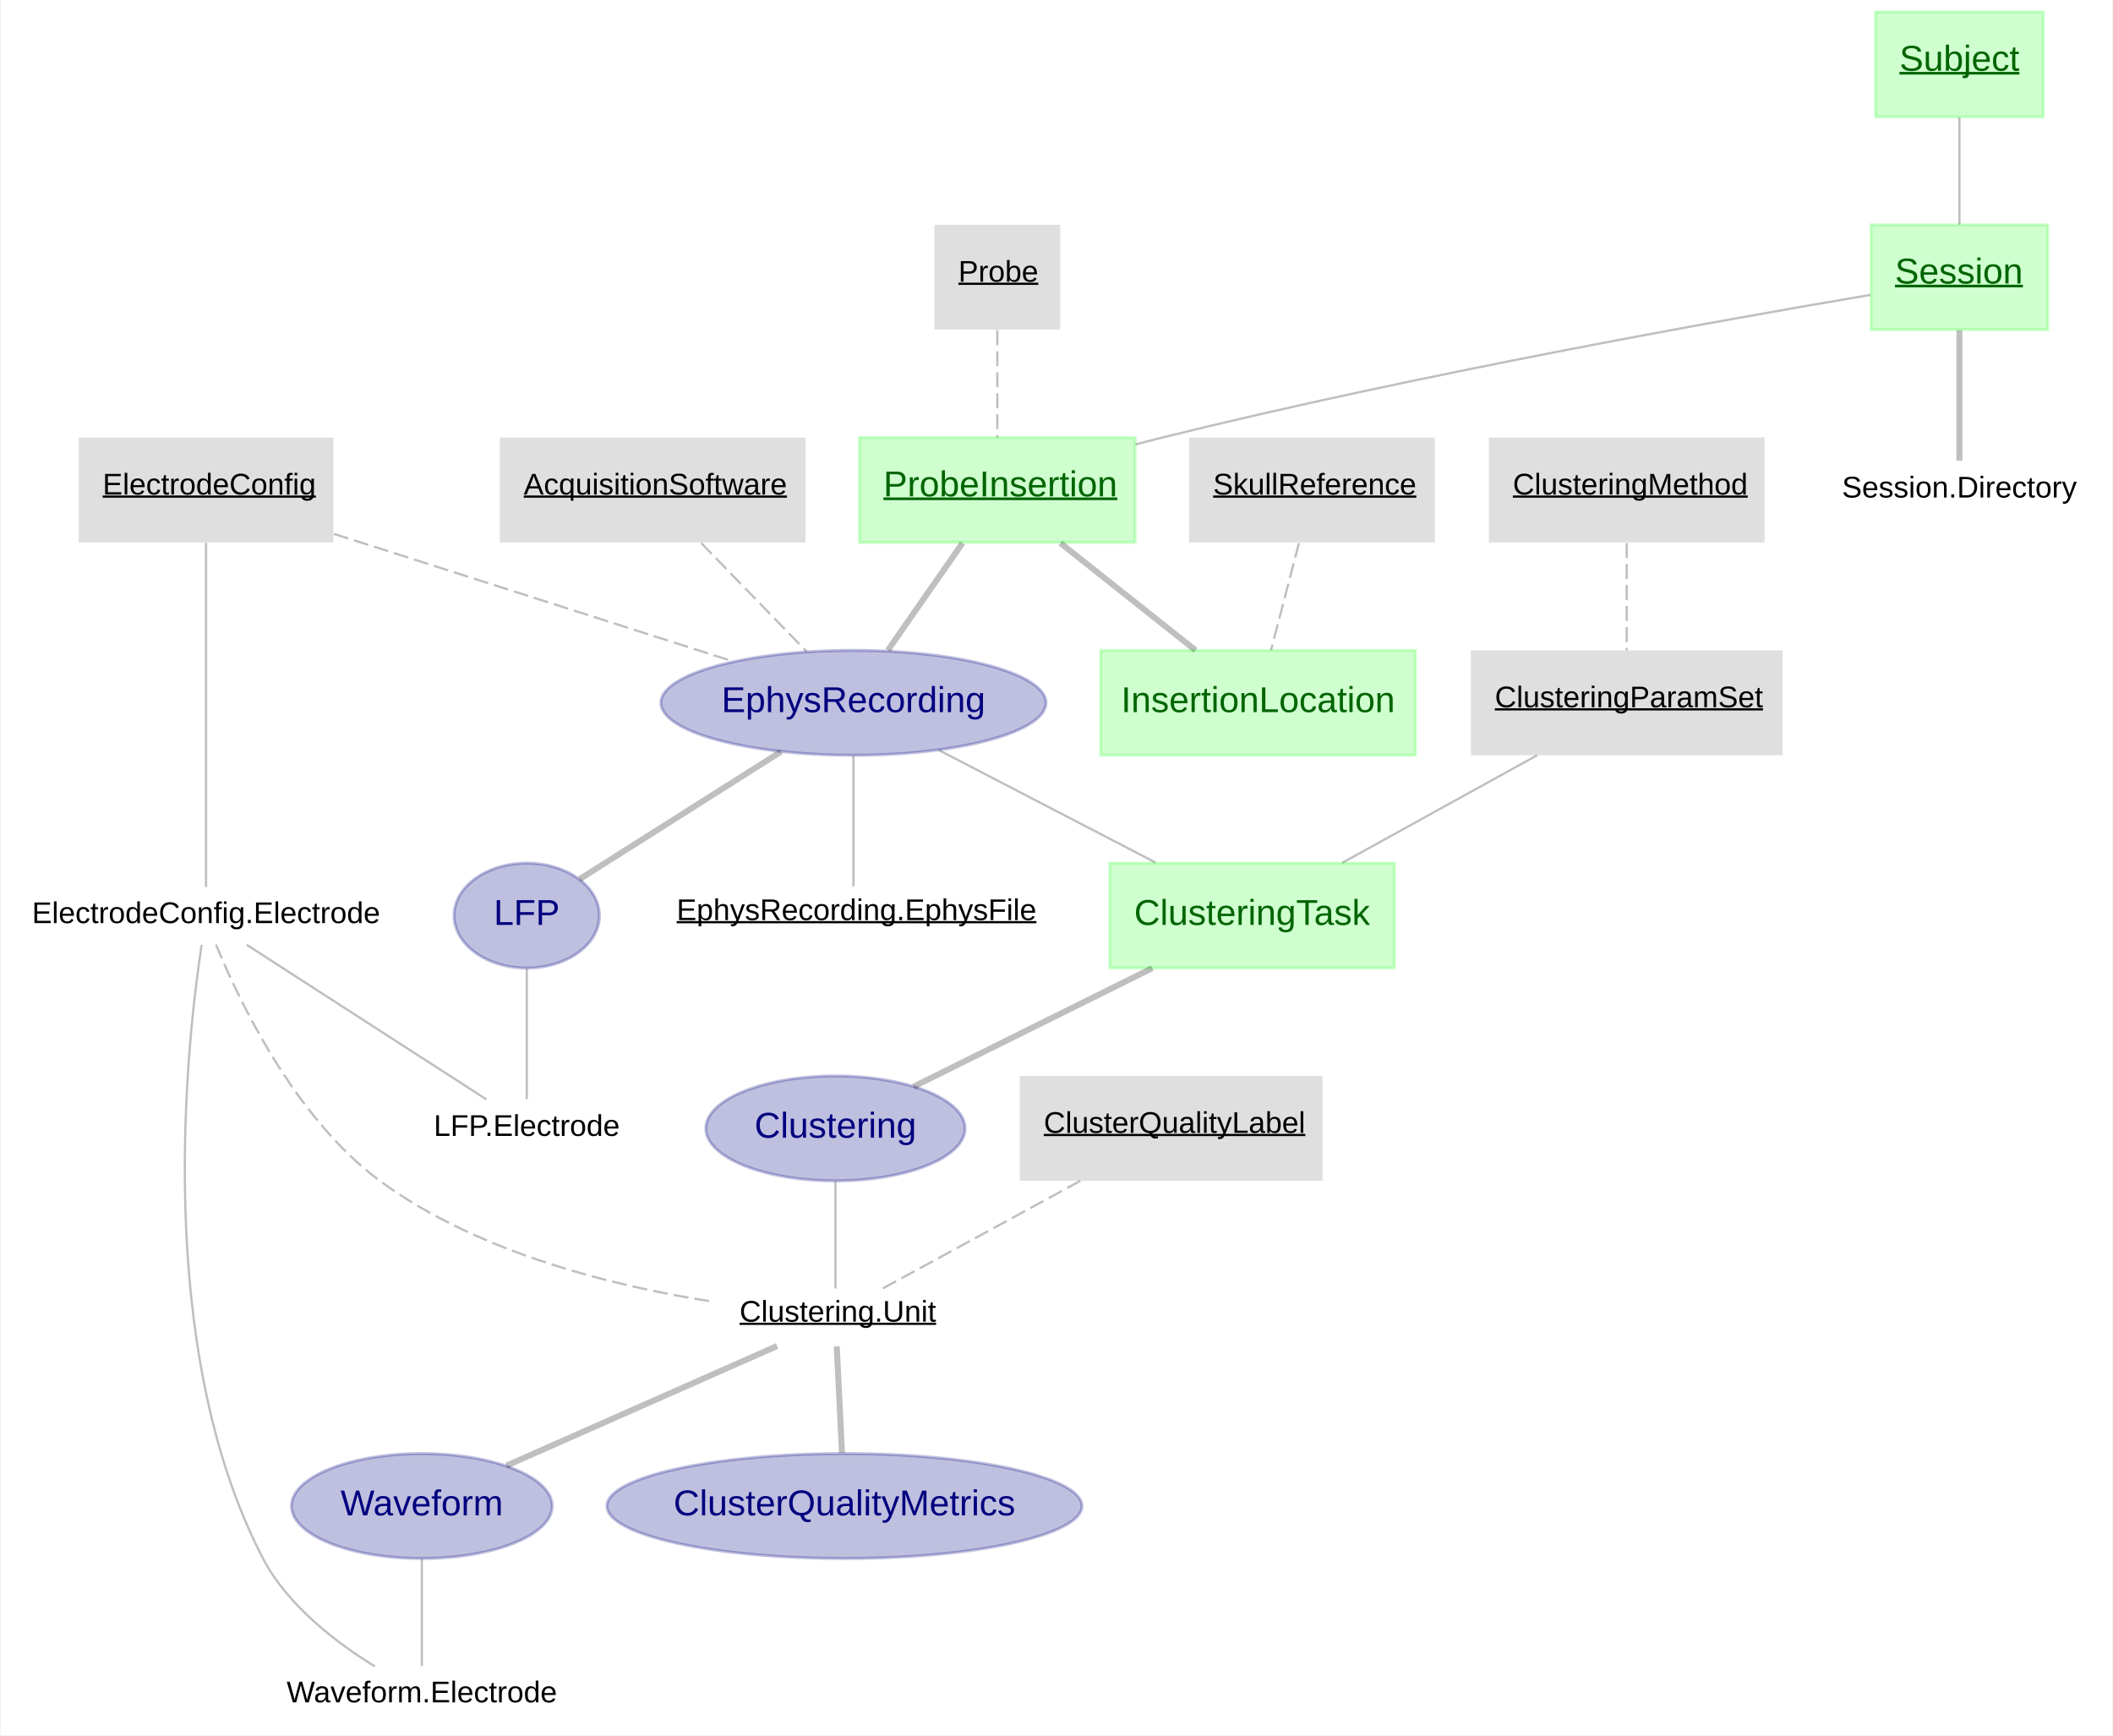
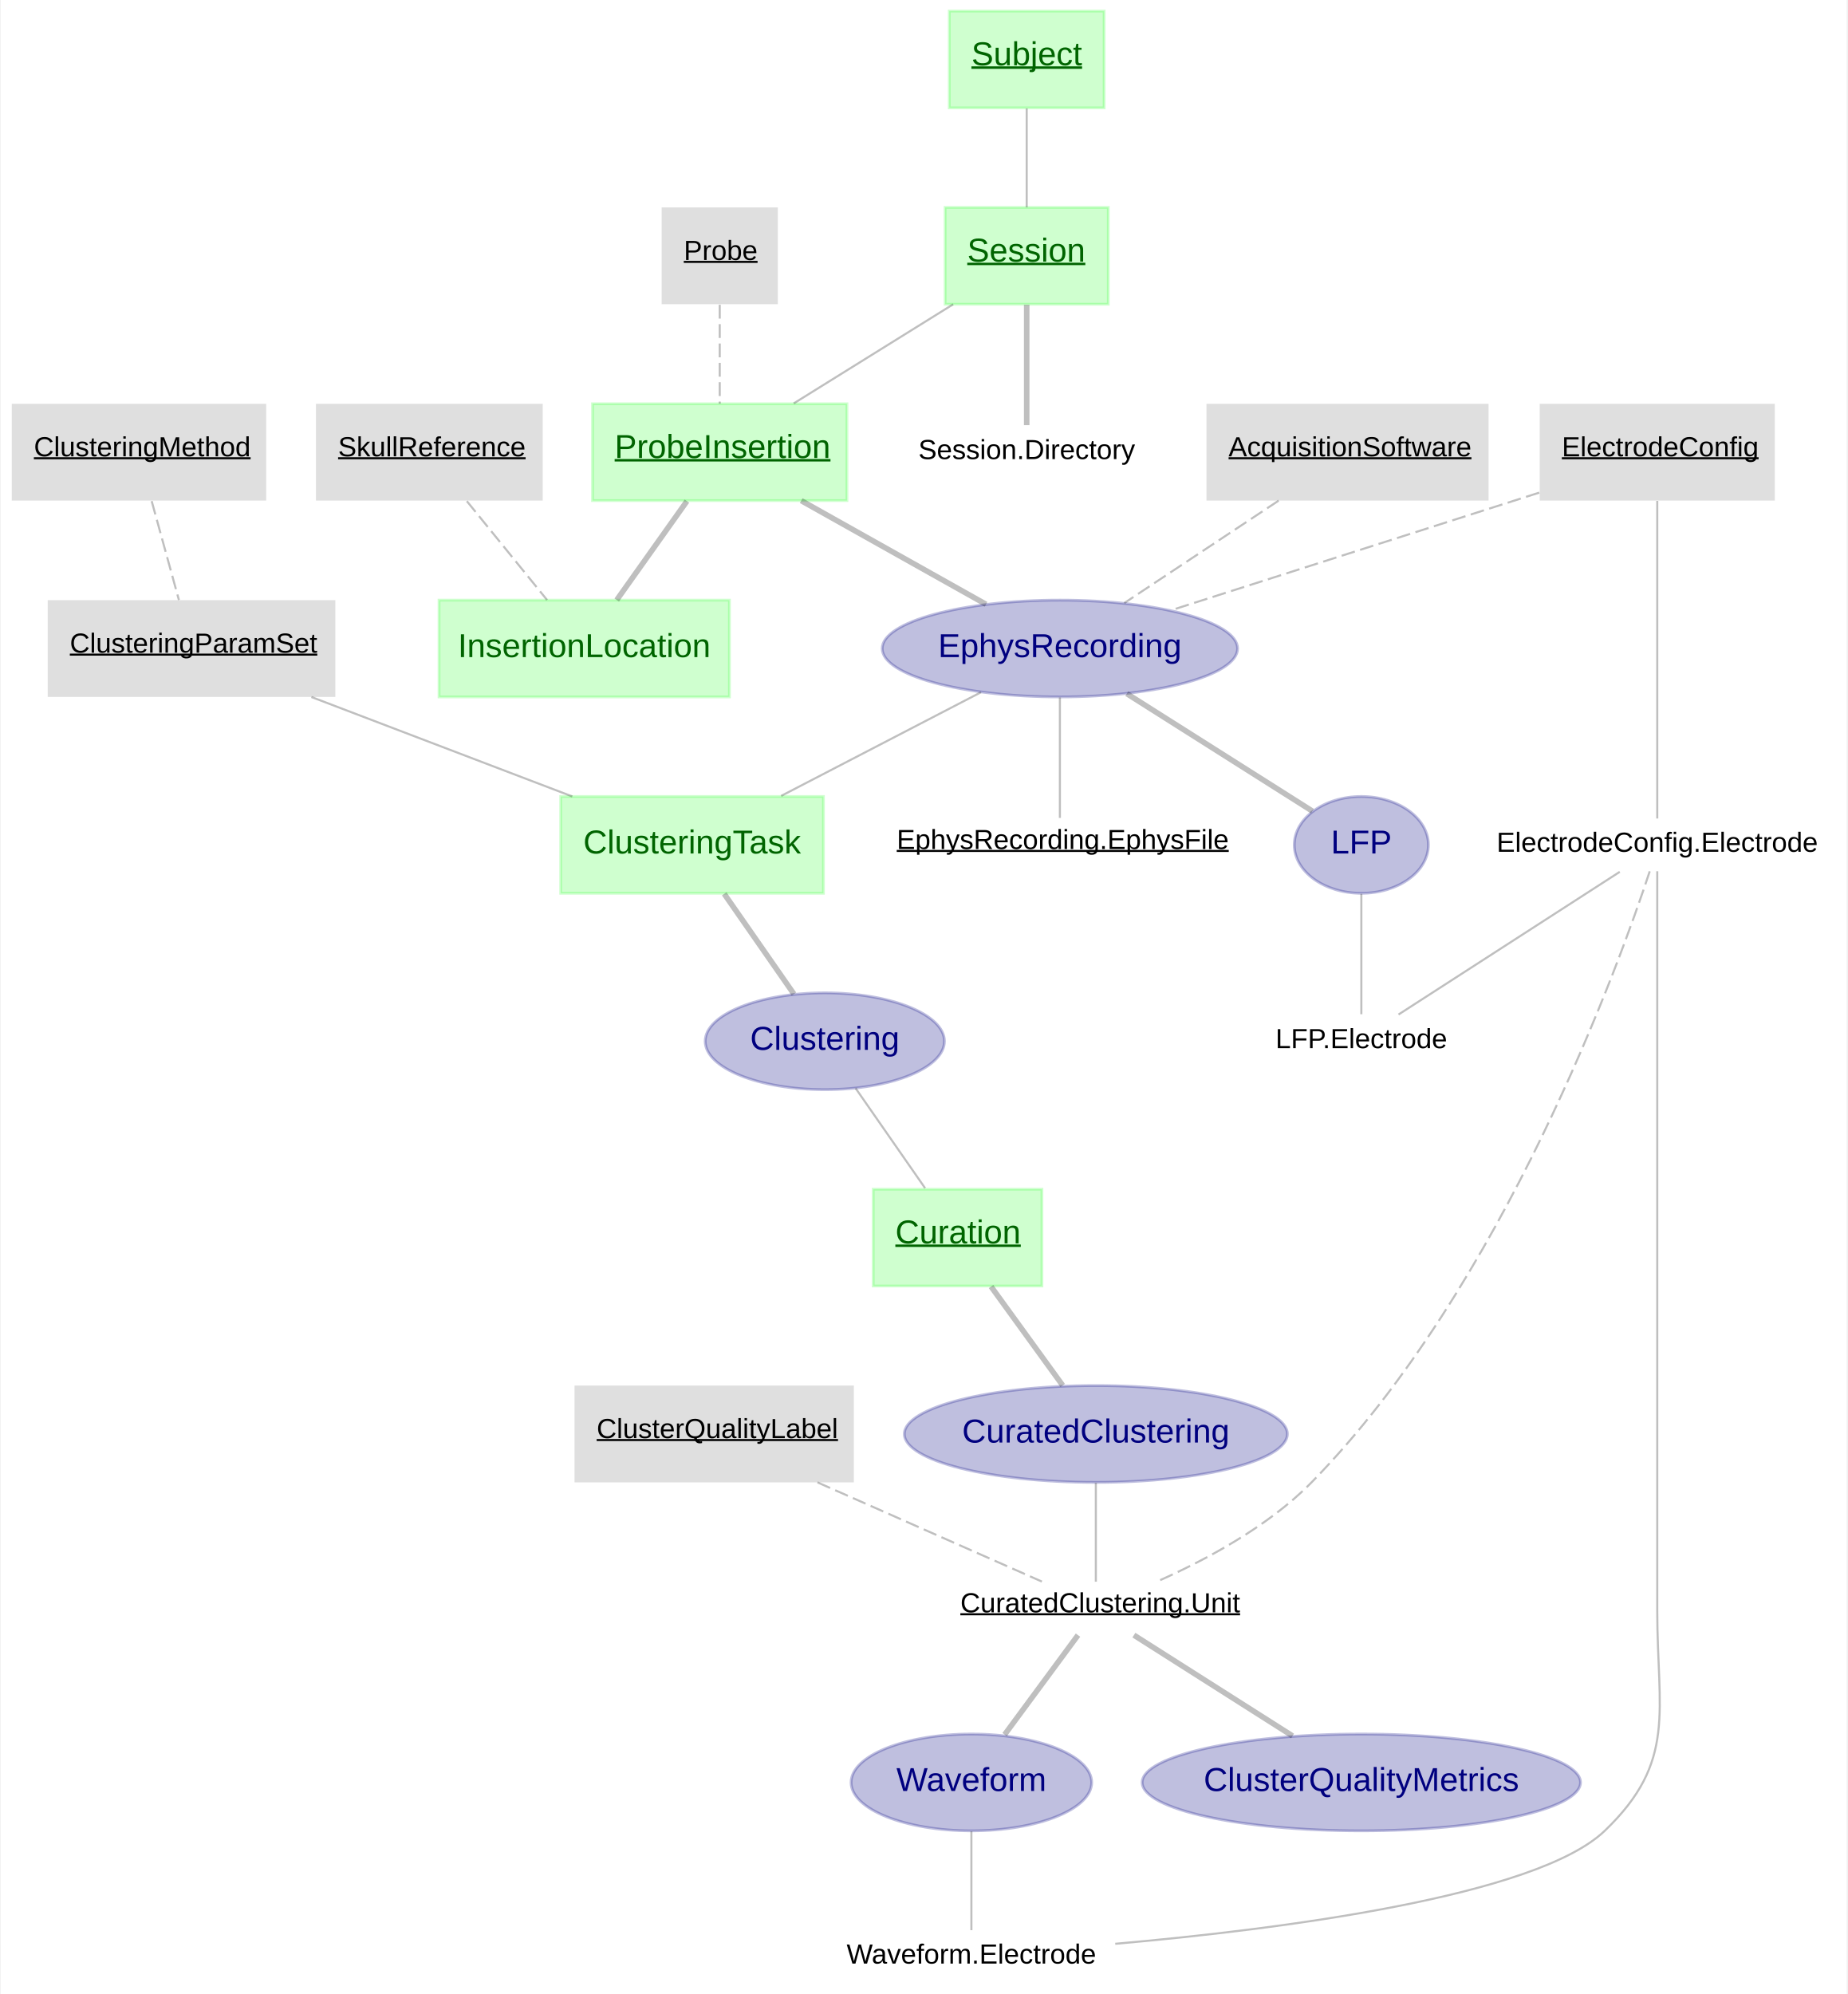
- <svg xmlns="http://www.w3.org/2000/svg" xmlns:xlink="http://www.w3.org/1999/xlink" height="579pt" viewBox="0.00 0.00 704.50 579.00" width="705pt">
-   <g class="graph" id="graph0" transform="scale(1 1) rotate(0) translate(4 575)">
-     <polygon fill="white" points="-4,4 -4,-575 700.5,-575 700.5,4 -4,4" stroke="none" />
+ <svg xmlns="http://www.w3.org/2000/svg" xmlns:xlink="http://www.w3.org/1999/xlink" height="721pt" viewBox="0.00 0.00 667.50 721.00" width="668pt">
+   <g class="graph" id="graph0" transform="scale(1 1) rotate(0) translate(4 717)">
+     <polygon fill="white" points="-4,4 -4,-717 663.5,-717 663.5,4 -4,4" stroke="none" />
    <g class="node" id="node1">
      <g id="a_node1">
-         <a xlink:title="→ EphysRecording ------------------------------ lfp_sampling_rate     lfp_time_stamps       lfp_mean              ">
-           <ellipse cx="171.5" cy="-269.5" fill="#00007f" fill-opacity="0.251" rx="24.251" ry="17.5" stroke="#00007f" stroke-opacity="0.251" />
-           <text fill="#00007f" font-family="arial" font-size="12.00" text-anchor="middle" x="171.5" y="-266.4">LFP</text>
-         </a>
-       </g>
+         <a xlink:title="cluster_quality_label  ------------------------------ cluster_quality_description  ">
+           <polygon fill="#000000" fill-opacity="0.125" points="304.5,-216 203.5,-216 203.5,-181 304.5,-181 304.5,-216" stroke="none" />
+           <text font-family="arial" font-size="10.00" text-anchor="start" text-decoration="underline" x="211.5" y="-197">ClusterQualityLabel</text>
+         </a>
+       </g>
+     </g>
+     <g class="node" id="node2">
+       <g id="a_node2">
+         <a xlink:title="→ CuratedClustering unit                  ------------------------------ → ElectrodeConfig.Electrode → ClusterQualityLabel spike_count           spike_times           spike_sites           spike_depths          ">
+           <polygon fill="none" points="449,-145 335,-145 335,-126 449,-126 449,-145" stroke="none" />
+           <text font-family="arial" font-size="10.00" text-anchor="start" text-decoration="underline" x="343" y="-134">CuratedClustering.Unit</text>
+         </a>
+       </g>
+     </g>
+     <g class="edge" id="edge1">
+       <path d="M291.345,-180.993C317.527,-169.419 351.472,-154.415 372.489,-145.125" fill="none" stroke="#000000" stroke-dasharray="5,2" stroke-opacity="0.251" stroke-width="0.75" />
+     </g>
+     <g class="node" id="node21">
+       <g id="a_node21">
+         <a xlink:title="→ CuratedClustering.Unit ------------------------------ peak_chn_waveform_mean  ">
+           <ellipse cx="347" cy="-72.5" fill="#00007f" fill-opacity="0.251" rx="43.501" ry="17.5" stroke="#00007f" stroke-opacity="0.251" />
+           <text fill="#00007f" font-family="arial" font-size="12.00" text-anchor="middle" x="347" y="-69.4">Waveform</text>
+         </a>
+       </g>
+     </g>
+     <g class="edge" id="edge2">
+       <path d="M385.553,-125.76C378.651,-116.404 367.544,-101.348 359.02,-89.794" fill="none" stroke="#000000" stroke-opacity="0.251" stroke-width="2" />
+     </g>
+     <g class="node" id="node25">
+       <g id="a_node25">
+         <a xlink:title="→ CuratedClustering.Unit ------------------------------ amp                   snr                   isi_violation         firing_rate           presence_ratio        amplitude_cutoff      isolation_distance=null  l_ratio=null          d_prime=null          nn_hit_rate=null      nn_miss_rate=null     silhouette_score=null  max_drift=null        cumulative_drift=null  ">
+           <ellipse cx="488" cy="-72.5" fill="#00007f" fill-opacity="0.251" rx="79.25" ry="17.5" stroke="#00007f" stroke-opacity="0.251" />
+           <text fill="#00007f" font-family="arial" font-size="12.00" text-anchor="middle" x="488" y="-69.4">ClusterQualityMetrics</text>
+         </a>
+       </g>
+     </g>
+     <g class="edge" id="edge3">
+       <path d="M405.754,-125.76C420.686,-116.272 444.843,-100.923 463.122,-89.308" fill="none" stroke="#000000" stroke-opacity="0.251" stroke-width="2" />
+     </g>
+     <g class="node" id="node3">
+       <g id="a_node3">
+         <a xlink:title="skull_reference       ">
+           <polygon fill="#000000" fill-opacity="0.125" points="192,-571 110,-571 110,-536 192,-536 192,-571" stroke="none" />
+           <text font-family="arial" font-size="10.00" text-anchor="start" text-decoration="underline" x="118" y="-552">SkullReference</text>
+         </a>
+       </g>
+     </g>
+     <g class="node" id="node4">
+       <g id="a_node4">
+         <a xlink:title="→ ProbeInsertion ------------------------------ → SkullReference ap_location           ml_location           depth                 theta=null            phi=null              beta=null             ">
+           <polygon fill="#00ff00" fill-opacity="0.188" points="259.5,-500 154.5,-500 154.5,-465 259.5,-465 259.5,-500" stroke="#00ff00" stroke-opacity="0.188" />
+           <text fill="darkgreen" font-family="arial" font-size="12.00" text-anchor="middle" x="207" y="-479.4">InsertionLocation</text>
+         </a>
+       </g>
+     </g>
+     <g class="edge" id="edge4">
+       <path d="M164.556,-535.797C173.361,-524.949 184.789,-510.867 193.569,-500.049" fill="none" stroke="#000000" stroke-dasharray="5,2" stroke-opacity="0.251" stroke-width="0.75" />
+     </g>
+     <g class="node" id="node5">
+       <g id="a_node5">
+         <a xlink:title="→ ElectrodeConfig → ProbeType.Electrode ------------------------------ used_in_reference=null  ">
+           <polygon fill="none" points="659.5,-421 530.5,-421 530.5,-402 659.5,-402 659.5,-421" stroke="none" />
+           <text font-family="arial" font-size="10.00" text-anchor="middle" x="595" y="-409">ElectrodeConfig.Electrode</text>
+         </a>
+       </g>
+     </g>
+     <g class="edge" id="edge5">
+       <path d="M592.281,-401.95C581.586,-369.463 539.563,-251.948 470,-181 454.064,-164.747 430.935,-152.559 414.001,-145.085" fill="none" stroke="#000000" stroke-dasharray="5,2" stroke-opacity="0.251" stroke-width="0.75" />
+     </g>
+     <g class="node" id="node13">
+       <g id="a_node13">
+         <a xlink:title="→ Waveform → ElectrodeConfig.Electrode ------------------------------ waveform_mean         waveforms=null        ">
+           <polygon fill="none" points="399,-19 295,-19 295,-0 399,-0 399,-19" stroke="none" />
+           <text font-family="arial" font-size="10.00" text-anchor="middle" x="347" y="-7">Waveform.Electrode</text>
+         </a>
+       </g>
+     </g>
+     <g class="edge" id="edge6">
+       <path d="M595,-401.977C595,-380.128 595,-320.326 595,-270.5 595,-270.5 595,-270.5 595,-134.5 595,-98.172 602.23,-80.134 576,-55 551.18,-31.217 458.588,-19.409 399.015,-14.151" fill="none" stroke="#000000" stroke-opacity="0.251" stroke-width="0.75" />
    </g>
    <g class="node" id="node23">
      <g id="a_node23">
        <a xlink:title="→ LFP → ElectrodeConfig.Electrode ------------------------------ lfp                   ">
-           <polygon fill="none" points="211,-208 132,-208 132,-189 211,-189 211,-208" stroke="none" />
-           <text font-family="arial" font-size="10.00" text-anchor="middle" x="171.5" y="-196">LFP.Electrode</text>
-         </a>
-       </g>
-     </g>
-     <g class="edge" id="edge1">
-       <path d="M171.5,-251.797C171.5,-238.077 171.5,-219.185 171.5,-208.265" fill="none" stroke="#000000" stroke-opacity="0.251" stroke-width="0.75" />
-     </g>
-     <g class="node" id="node2">
-       <g id="a_node2">
+           <polygon fill="none" points="527.5,-350 448.5,-350 448.5,-331 527.5,-331 527.5,-350" stroke="none" />
+           <text font-family="arial" font-size="10.00" text-anchor="middle" x="488" y="-338">LFP.Electrode</text>
+         </a>
+       </g>
+     </g>
+     <g class="edge" id="edge7">
+       <path d="M581.448,-401.761C560.866,-388.489 521.958,-363.398 501.442,-350.168" fill="none" stroke="#000000" stroke-opacity="0.251" stroke-width="0.75" />
+     </g>
+     <g class="node" id="node6">
+       <g id="a_node6">
+         <a xlink:title="→ Session insertion_number      ------------------------------ → Probe ">
+           <polygon fill="#00ff00" fill-opacity="0.188" points="302,-571 210,-571 210,-536 302,-536 302,-571" stroke="#00ff00" stroke-opacity="0.188" />
+           <text fill="darkgreen" font-family="arial" font-size="12.00" text-anchor="start" text-decoration="underline" x="218" y="-551.4">ProbeInsertion</text>
+         </a>
+       </g>
+     </g>
+     <g class="edge" id="edge8">
+       <path d="M244.138,-535.797C236.434,-524.949 226.434,-510.867 218.752,-500.049" fill="none" stroke="#000000" stroke-opacity="0.251" stroke-width="2" />
+     </g>
+     <g class="node" id="node11">
+       <g id="a_node11">
+         <a xlink:title="→ ProbeInsertion ------------------------------ → ElectrodeConfig → AcquisitionSoftware sampling_rate         ">
+           <ellipse cx="379" cy="-482.5" fill="#00007f" fill-opacity="0.251" rx="64.25" ry="17.5" stroke="#00007f" stroke-opacity="0.251" />
+           <text fill="#00007f" font-family="arial" font-size="12.00" text-anchor="middle" x="379" y="-479.4">EphysRecording</text>
+         </a>
+       </g>
+     </g>
+     <g class="edge" id="edge9">
+       <path d="M285.462,-535.973C305.788,-524.57 332.592,-509.534 352.295,-498.481" fill="none" stroke="#000000" stroke-opacity="0.251" stroke-width="2" />
+     </g>
+     <g class="node" id="node7">
+       <g id="a_node7">
+         <a xlink:title="→ EphysRecording file_path             ">
+           <polygon fill="none" points="446,-421 312,-421 312,-402 446,-402 446,-421" stroke="none" />
+           <text font-family="arial" font-size="10.00" text-anchor="start" text-decoration="underline" x="320" y="-410">EphysRecording.EphysFile</text>
+         </a>
+       </g>
+     </g>
+     <g class="node" id="node8">
+       <g id="a_node8">
+         <a xlink:title="→ EphysRecording → ClusteringParamSet ------------------------------ clustering_output_dir  task_mode=&quot;load&quot;      ">
+           <polygon fill="#00ff00" fill-opacity="0.188" points="293.5,-429 198.5,-429 198.5,-394 293.5,-394 293.5,-429" stroke="#00ff00" stroke-opacity="0.188" />
+           <text fill="darkgreen" font-family="arial" font-size="12.00" text-anchor="middle" x="246" y="-408.4">ClusteringTask</text>
+         </a>
+       </g>
+     </g>
+     <g class="node" id="node17">
+       <g id="a_node17">
+         <a xlink:title="→ ClusteringTask ------------------------------ clustering_time       ">
+           <ellipse cx="294" cy="-340.5" fill="#00007f" fill-opacity="0.251" rx="43.25" ry="17.5" stroke="#00007f" stroke-opacity="0.251" />
+           <text fill="#00007f" font-family="arial" font-size="12.00" text-anchor="middle" x="294" y="-337.4">Clustering</text>
+         </a>
+       </g>
+     </g>
+     <g class="edge" id="edge10">
+       <path d="M257.619,-393.797C265.277,-382.789 275.251,-368.452 282.818,-357.574" fill="none" stroke="#000000" stroke-opacity="0.251" stroke-width="2" />
+     </g>
+     <g class="node" id="node9">
+       <g id="a_node9">
        <a xlink:title="acq_software          ">
-           <polygon fill="#000000" fill-opacity="0.125" points="264.5,-429 162.5,-429 162.5,-394 264.5,-394 264.5,-429" stroke="none" />
-           <text font-family="arial" font-size="10.00" text-anchor="start" text-decoration="underline" x="170.5" y="-410">AcquisitionSoftware</text>
-         </a>
-       </g>
+           <polygon fill="#000000" fill-opacity="0.125" points="534,-571 432,-571 432,-536 534,-536 534,-571" stroke="none" />
+           <text font-family="arial" font-size="10.00" text-anchor="start" text-decoration="underline" x="440" y="-552">AcquisitionSoftware</text>
+         </a>
+       </g>
+     </g>
+     <g class="edge" id="edge11">
+       <path d="M458.089,-535.973C441.143,-524.73 418.872,-509.953 402.282,-498.947" fill="none" stroke="#000000" stroke-dasharray="5,2" stroke-opacity="0.251" stroke-width="0.75" />
+     </g>
+     <g class="node" id="node10">
+       <g id="a_node10">
+         <a xlink:title="clustering_method     ------------------------------ clustering_method_desc  ">
+           <polygon fill="#000000" fill-opacity="0.125" points="92,-571 0,-571 0,-536 92,-536 92,-571" stroke="none" />
+           <text font-family="arial" font-size="10.00" text-anchor="start" text-decoration="underline" x="8" y="-552">ClusteringMethod</text>
+         </a>
+       </g>
+     </g>
+     <g class="node" id="node12">
+       <g id="a_node12">
+         <a xlink:title="paramset_idx          ------------------------------ → ClusteringMethod paramset_desc         param_set_hash        params                UNIQUE INDEX (param_set_hash) ">
+           <polygon fill="#000000" fill-opacity="0.125" points="117,-500 13,-500 13,-465 117,-465 117,-500" stroke="none" />
+           <text font-family="arial" font-size="10.00" text-anchor="start" text-decoration="underline" x="21" y="-481">ClusteringParamSet</text>
+         </a>
+       </g>
+     </g>
+     <g class="edge" id="edge12">
+       <path d="M50.599,-535.797C53.587,-524.949 57.464,-510.867 60.443,-500.049" fill="none" stroke="#000000" stroke-dasharray="5,2" stroke-opacity="0.251" stroke-width="0.75" />
+     </g>
+     <g class="edge" id="edge13">
+       <path d="M379,-464.797C379,-451.077 379,-432.185 379,-421.265" fill="none" stroke="#000000" stroke-opacity="0.251" stroke-width="0.75" />
+     </g>
+     <g class="edge" id="edge14">
+       <path d="M350.468,-466.698C329.249,-455.689 300.274,-440.657 278.221,-429.216" fill="none" stroke="#000000" stroke-opacity="0.251" stroke-width="0.75" />
+     </g>
+     <g class="node" id="node16">
+       <g id="a_node16">
+         <a xlink:title="→ EphysRecording ------------------------------ lfp_sampling_rate     lfp_time_stamps       lfp_mean              ">
+           <ellipse cx="488" cy="-411.5" fill="#00007f" fill-opacity="0.251" rx="24.251" ry="17.5" stroke="#00007f" stroke-opacity="0.251" />
+           <text fill="#00007f" font-family="arial" font-size="12.00" text-anchor="middle" x="488" y="-408.4">LFP</text>
+         </a>
+       </g>
+     </g>
+     <g class="edge" id="edge15">
+       <path d="M403.191,-466.187C423.512,-453.323 452.076,-435.241 470.313,-423.696" fill="none" stroke="#000000" stroke-opacity="0.251" stroke-width="2" />
+     </g>
+     <g class="edge" id="edge16">
+       <path d="M108.354,-464.973C136.906,-454.088 174.143,-439.893 202.686,-429.012" fill="none" stroke="#000000" stroke-opacity="0.251" stroke-width="0.75" />
    </g>
    <g class="node" id="node14">
      <g id="a_node14">
-         <a xlink:title="→ ProbeInsertion ------------------------------ → ElectrodeConfig → AcquisitionSoftware sampling_rate         ">
-           <ellipse cx="280.5" cy="-340.5" fill="#00007f" fill-opacity="0.251" rx="64.25" ry="17.5" stroke="#00007f" stroke-opacity="0.251" />
-           <text fill="#00007f" font-family="arial" font-size="12.00" text-anchor="middle" x="280.5" y="-337.4">EphysRecording</text>
-         </a>
-       </g>
-     </g>
-     <g class="edge" id="edge2">
-       <path d="M229.719,-393.797C240.408,-382.789 254.329,-368.452 264.892,-357.574" fill="none" stroke="#000000" stroke-dasharray="5,2" stroke-opacity="0.251" stroke-width="0.75" />
-     </g>
-     <g class="node" id="node3">
-       <g id="a_node3">
-         <a xlink:title="→ ClusteringTask ------------------------------ clustering_time       quality_control       manual_curation       clustering_note=&quot;&quot;    ">
-           <ellipse cx="274.5" cy="-198.5" fill="#00007f" fill-opacity="0.251" rx="43.25" ry="17.5" stroke="#00007f" stroke-opacity="0.251" />
-           <text fill="#00007f" font-family="arial" font-size="12.00" text-anchor="middle" x="274.5" y="-195.4">Clustering</text>
+         <a xlink:title="→ Session ------------------------------ session_dir           ">
+           <polygon fill="none" points="414,-563 320,-563 320,-544 414,-544 414,-563" stroke="none" />
+           <text font-family="arial" font-size="10.00" text-anchor="middle" x="367" y="-551">Session.Directory</text>
        </a>
      </g>
    </g>
    <g class="node" id="node15">
      <g id="a_node15">
-         <a xlink:title="→ Clustering unit                  ------------------------------ → ElectrodeConfig.Electrode → ClusterQualityLabel spike_count           spike_times           spike_sites           spike_depths          ">
-           <polygon fill="none" points="314.5,-145 234.5,-145 234.5,-126 314.5,-126 314.5,-145" stroke="none" />
-           <text font-family="arial" font-size="10.00" text-anchor="start" text-decoration="underline" x="242.5" y="-134">Clustering.Unit</text>
-         </a>
-       </g>
-     </g>
-     <g class="edge" id="edge3">
-       <path d="M274.5,-180.831C274.5,-169.261 274.5,-154.322 274.5,-145.078" fill="none" stroke="#000000" stroke-opacity="0.251" stroke-width="0.75" />
-     </g>
-     <g class="node" id="node4">
-       <g id="a_node4">
-         <a xlink:title="skull_reference       ">
-           <polygon fill="#000000" fill-opacity="0.125" points="474.5,-429 392.5,-429 392.5,-394 474.5,-394 474.5,-429" stroke="none" />
-           <text font-family="arial" font-size="10.00" text-anchor="start" text-decoration="underline" x="400.5" y="-410">SkullReference</text>
-         </a>
-       </g>
-     </g>
-     <g class="node" id="node17">
-       <g id="a_node17">
-         <a xlink:title="→ ProbeInsertion ------------------------------ → SkullReference ap_location           ml_location           depth                 theta=null            phi=null              beta=null             ">
-           <polygon fill="#00ff00" fill-opacity="0.188" points="468,-358 363,-358 363,-323 468,-323 468,-358" stroke="#00ff00" stroke-opacity="0.188" />
-           <text fill="darkgreen" font-family="arial" font-size="12.00" text-anchor="middle" x="415.5" y="-337.4">InsertionLocation</text>
-         </a>
-       </g>
-     </g>
-     <g class="edge" id="edge4">
-       <path d="M429.143,-393.797C426.313,-382.949 422.639,-368.867 419.817,-358.049" fill="none" stroke="#000000" stroke-dasharray="5,2" stroke-opacity="0.251" stroke-width="0.75" />
-     </g>
-     <g class="node" id="node5">
-       <g id="a_node5">
-         <a xlink:title="→ Session ------------------------------ session_dir           ">
-           <polygon fill="none" points="696.5,-421 602.5,-421 602.5,-402 696.5,-402 696.5,-421" stroke="none" />
-           <text font-family="arial" font-size="10.00" text-anchor="middle" x="649.5" y="-409">Session.Directory</text>
-         </a>
-       </g>
-     </g>
-     <g class="node" id="node6">
-       <g id="a_node6">
-         <a xlink:title="→ ElectrodeConfig → ProbeType.Electrode ------------------------------ used_in_reference=null  ">
-           <polygon fill="none" points="129,-279 0,-279 0,-260 129,-260 129,-279" stroke="none" />
-           <text font-family="arial" font-size="10.00" text-anchor="middle" x="64.5" y="-267">ElectrodeConfig.Electrode</text>
-         </a>
-       </g>
-     </g>
-     <g class="edge" id="edge5">
-       <path d="M67.826,-259.826C75.022,-242.225 93.744,-202.193 122.5,-181 155.481,-156.694 201.561,-145.607 234.32,-140.585" fill="none" stroke="#000000" stroke-dasharray="5,2" stroke-opacity="0.251" stroke-width="0.75" />
-     </g>
-     <g class="node" id="node16">
-       <g id="a_node16">
-         <a xlink:title="→ Waveform → ElectrodeConfig.Electrode ------------------------------ waveform_mean         waveforms=null        ">
-           <polygon fill="none" points="188.5,-19 84.5,-19 84.5,-0 188.5,-0 188.5,-19" stroke="none" />
-           <text font-family="arial" font-size="10.00" text-anchor="middle" x="136.5" y="-7">Waveform.Electrode</text>
-         </a>
-       </g>
-     </g>
-     <g class="edge" id="edge6">
-       <path d="M63.025,-259.712C58.362,-229.267 46.343,-126.275 83.5,-55 91.776,-39.126 108.372,-26.655 120.8,-19.004" fill="none" stroke="#000000" stroke-opacity="0.251" stroke-width="0.75" />
-     </g>
-     <g class="edge" id="edge7">
-       <path d="M78.052,-259.761C98.633,-246.489 137.542,-221.398 158.058,-208.168" fill="none" stroke="#000000" stroke-opacity="0.251" stroke-width="0.75" />
-     </g>
-     <g class="node" id="node7">
-       <g id="a_node7">
        <a xlink:title="→ Subject session_datetime      ">
-           <polygon fill="#00ff00" fill-opacity="0.188" points="679,-500 620,-500 620,-465 679,-465 679,-500" stroke="#00ff00" stroke-opacity="0.188" />
-           <text fill="darkgreen" font-family="arial" font-size="12.00" text-anchor="start" text-decoration="underline" x="628" y="-480.4">Session</text>
-         </a>
-       </g>
-     </g>
-     <g class="edge" id="edge8">
-       <path d="M649.5,-464.797C649.5,-451.077 649.5,-432.185 649.5,-421.265" fill="none" stroke="#000000" stroke-opacity="0.251" stroke-width="2" />
+           <polygon fill="#00ff00" fill-opacity="0.188" points="396.5,-642 337.5,-642 337.5,-607 396.5,-607 396.5,-642" stroke="#00ff00" stroke-opacity="0.188" />
+           <text fill="darkgreen" font-family="arial" font-size="12.00" text-anchor="start" text-decoration="underline" x="345.5" y="-622.4">Session</text>
+         </a>
+       </g>
+     </g>
+     <g class="edge" id="edge17">
+       <path d="M340.413,-606.973C322.967,-596.128 300.234,-581.997 282.755,-571.132" fill="none" stroke="#000000" stroke-opacity="0.251" stroke-width="0.75" />
+     </g>
+     <g class="edge" id="edge18">
+       <path d="M367,-606.797C367,-593.077 367,-574.185 367,-563.265" fill="none" stroke="#000000" stroke-opacity="0.251" stroke-width="2" />
+     </g>
+     <g class="edge" id="edge19">
+       <path d="M488,-393.797C488,-380.077 488,-361.185 488,-350.265" fill="none" stroke="#000000" stroke-opacity="0.251" stroke-width="0.75" />
+     </g>
+     <g class="node" id="node18">
+       <g id="a_node18">
+         <a xlink:title="→ Clustering curation_id           ------------------------------ curation_time         curation_output_dir   quality_control       manual_curation       curation_note=&quot;&quot;      ">
+           <polygon fill="#00ff00" fill-opacity="0.188" points="372.5,-287 311.5,-287 311.5,-252 372.5,-252 372.5,-287" stroke="#00ff00" stroke-opacity="0.188" />
+           <text fill="darkgreen" font-family="arial" font-size="12.00" text-anchor="start" text-decoration="underline" x="319.5" y="-267.4">Curation</text>
+         </a>
+       </g>
+     </g>
+     <g class="edge" id="edge20">
+       <path d="M305.133,-323.497C312.666,-312.668 322.6,-298.388 330.258,-287.379" fill="none" stroke="#000000" stroke-opacity="0.251" stroke-width="0.75" />
    </g>
    <g class="node" id="node22">
      <g id="a_node22">
-         <a xlink:title="→ Session insertion_number      ------------------------------ → Probe ">
-           <polygon fill="#00ff00" fill-opacity="0.188" points="374.5,-429 282.5,-429 282.5,-394 374.5,-394 374.5,-429" stroke="#00ff00" stroke-opacity="0.188" />
-           <text fill="darkgreen" font-family="arial" font-size="12.00" text-anchor="start" text-decoration="underline" x="290.5" y="-409.4">ProbeInsertion</text>
-         </a>
-       </g>
-     </g>
-     <g class="edge" id="edge9">
-       <path d="M619.772,-476.599C570.391,-468.243 468.477,-450.08 383.5,-429 380.597,-428.28 377.62,-427.502 374.624,-426.69" fill="none" stroke="#000000" stroke-opacity="0.251" stroke-width="0.75" />
-     </g>
-     <g class="node" id="node8">
-       <g id="a_node8">
-         <a xlink:title="→ Clustering.Unit ------------------------------ peak_chn_waveform_mean  ">
-           <ellipse cx="136.5" cy="-72.5" fill="#00007f" fill-opacity="0.251" rx="43.501" ry="17.5" stroke="#00007f" stroke-opacity="0.251" />
-           <text fill="#00007f" font-family="arial" font-size="12.00" text-anchor="middle" x="136.5" y="-69.4">Waveform</text>
-         </a>
-       </g>
-     </g>
-     <g class="edge" id="edge10">
-       <path d="M136.5,-54.831C136.5,-43.261 136.5,-28.322 136.5,-19.078" fill="none" stroke="#000000" stroke-opacity="0.251" stroke-width="0.75" />
-     </g>
-     <g class="node" id="node9">
-       <g id="a_node9">
-         <a xlink:title="subject               ------------------------------ sex                   subject_birth_date    subject_description=&quot;&quot;  ">
-           <polygon fill="#00ff00" fill-opacity="0.188" points="677.5,-571 621.5,-571 621.5,-536 677.5,-536 677.5,-571" stroke="#00ff00" stroke-opacity="0.188" />
-           <text fill="darkgreen" font-family="arial" font-size="12.00" text-anchor="start" text-decoration="underline" x="629.5" y="-551.4">Subject</text>
-         </a>
-       </g>
-     </g>
-     <g class="edge" id="edge11">
-       <path d="M649.5,-535.797C649.5,-524.949 649.5,-510.867 649.5,-500.049" fill="none" stroke="#000000" stroke-opacity="0.251" stroke-width="0.75" />
-     </g>
-     <g class="node" id="node10">
-       <g id="a_node10">
-         <a xlink:title="→ EphysRecording → ClusteringParamSet ------------------------------ clustering_output_dir  ">
-           <polygon fill="#00ff00" fill-opacity="0.188" points="461,-287 366,-287 366,-252 461,-252 461,-287" stroke="#00ff00" stroke-opacity="0.188" />
-           <text fill="darkgreen" font-family="arial" font-size="12.00" text-anchor="middle" x="413.5" y="-266.4">ClusteringTask</text>
-         </a>
-       </g>
-     </g>
-     <g class="edge" id="edge12">
-       <path d="M380.206,-251.973C355.79,-239.853 323.102,-223.626 300.573,-212.443" fill="none" stroke="#000000" stroke-opacity="0.251" stroke-width="2" />
-     </g>
-     <g class="node" id="node11">
-       <g id="a_node11">
-         <a xlink:title="→ Clustering.Unit ------------------------------ amp                   snr                   isi_violation         firing_rate           presence_ratio        amplitude_cutoff      isolation_distance=null  l_ratio=null          d_prime=null          nn_hit_rate=null      nn_miss_rate=null     silhouette_score=null  max_drift=null        cumulative_drift=null  ">
-           <ellipse cx="277.5" cy="-72.5" fill="#00007f" fill-opacity="0.251" rx="79.25" ry="17.5" stroke="#00007f" stroke-opacity="0.251" />
-           <text fill="#00007f" font-family="arial" font-size="12.00" text-anchor="middle" x="277.5" y="-69.4">ClusterQualityMetrics</text>
-         </a>
-       </g>
-     </g>
-     <g class="node" id="node12">
-       <g id="a_node12">
-         <a xlink:title="clustering_method     ------------------------------ clustering_method_desc  ">
-           <polygon fill="#000000" fill-opacity="0.125" points="584.5,-429 492.5,-429 492.5,-394 584.5,-394 584.5,-429" stroke="none" />
-           <text font-family="arial" font-size="10.00" text-anchor="start" text-decoration="underline" x="500.5" y="-410">ClusteringMethod</text>
-         </a>
-       </g>
-     </g>
-     <g class="node" id="node13">
-       <g id="a_node13">
-         <a xlink:title="paramset_idx          ------------------------------ → ClusteringMethod paramset_desc         param_set_hash        params                UNIQUE INDEX (param_set_hash) ">
-           <polygon fill="#000000" fill-opacity="0.125" points="590.5,-358 486.5,-358 486.5,-323 590.5,-323 590.5,-358" stroke="none" />
-           <text font-family="arial" font-size="10.00" text-anchor="start" text-decoration="underline" x="494.5" y="-339">ClusteringParamSet</text>
-         </a>
-       </g>
-     </g>
-     <g class="edge" id="edge13">
-       <path d="M538.5,-393.797C538.5,-382.949 538.5,-368.867 538.5,-358.049" fill="none" stroke="#000000" stroke-dasharray="5,2" stroke-opacity="0.251" stroke-width="0.75" />
-     </g>
-     <g class="edge" id="edge14">
-       <path d="M508.559,-322.973C488.914,-312.128 463.313,-297.997 443.63,-287.132" fill="none" stroke="#000000" stroke-opacity="0.251" stroke-width="0.75" />
-     </g>
-     <g class="edge" id="edge15">
-       <path d="M256.309,-324.187C235.988,-311.323 207.424,-293.241 189.187,-281.696" fill="none" stroke="#000000" stroke-opacity="0.251" stroke-width="2" />
-     </g>
-     <g class="edge" id="edge16">
-       <path d="M309.032,-324.698C330.251,-313.689 359.226,-298.657 381.279,-287.216" fill="none" stroke="#000000" stroke-opacity="0.251" stroke-width="0.75" />
+         <a xlink:title="→ Curation ">
+           <ellipse cx="392" cy="-198.5" fill="#00007f" fill-opacity="0.251" rx="69.25" ry="17.5" stroke="#00007f" stroke-opacity="0.251" />
+           <text fill="#00007f" font-family="arial" font-size="12.00" text-anchor="middle" x="392" y="-195.4">CuratedClustering</text>
+         </a>
+       </g>
+     </g>
+     <g class="edge" id="edge21">
+       <path d="M354.104,-251.797C361.965,-240.949 372.169,-226.867 380.008,-216.049" fill="none" stroke="#000000" stroke-opacity="0.251" stroke-width="2" />
    </g>
    <g class="node" id="node19">
      <g id="a_node19">
-         <a xlink:title="→ EphysRecording file_path             ">
-           <polygon fill="none" points="347.5,-279 213.5,-279 213.5,-260 347.5,-260 347.5,-279" stroke="none" />
-           <text font-family="arial" font-size="10.00" text-anchor="start" text-decoration="underline" x="221.5" y="-268">EphysRecording.EphysFile</text>
-         </a>
-       </g>
-     </g>
-     <g class="edge" id="edge17">
-       <path d="M280.5,-322.797C280.5,-309.077 280.5,-290.185 280.5,-279.265" fill="none" stroke="#000000" stroke-opacity="0.251" stroke-width="0.75" />
-     </g>
-     <g class="edge" id="edge18">
-       <path d="M255.021,-125.89C231.469,-115.479 191.648,-97.877 164.731,-85.979" fill="none" stroke="#000000" stroke-opacity="0.251" stroke-width="2" />
-     </g>
-     <g class="edge" id="edge19">
-       <path d="M274.93,-125.76C275.383,-116.536 276.11,-101.771 276.675,-90.284" fill="none" stroke="#000000" stroke-opacity="0.251" stroke-width="2" />
-     </g>
-     <g class="node" id="node18">
-       <g id="a_node18">
-         <a xlink:title="cluster_quality_label  ------------------------------ cluster_quality_description  ">
-           <polygon fill="#000000" fill-opacity="0.125" points="437,-216 336,-216 336,-181 437,-181 437,-216" stroke="none" />
-           <text font-family="arial" font-size="10.00" text-anchor="start" text-decoration="underline" x="344" y="-197">ClusterQualityLabel</text>
-         </a>
-       </g>
-     </g>
-     <g class="edge" id="edge20">
-       <path d="M356.191,-180.993C334.942,-169.419 307.392,-154.415 290.335,-145.125" fill="none" stroke="#000000" stroke-dasharray="5,2" stroke-opacity="0.251" stroke-width="0.75" />
+         <a xlink:title="subject               ------------------------------ sex                   subject_birth_date    subject_description=&quot;&quot;  ">
+           <polygon fill="#00ff00" fill-opacity="0.188" points="395,-713 339,-713 339,-678 395,-678 395,-713" stroke="#00ff00" stroke-opacity="0.188" />
+           <text fill="darkgreen" font-family="arial" font-size="12.00" text-anchor="start" text-decoration="underline" x="347" y="-693.4">Subject</text>
+         </a>
+       </g>
+     </g>
+     <g class="edge" id="edge22">
+       <path d="M367,-677.797C367,-666.949 367,-652.867 367,-642.049" fill="none" stroke="#000000" stroke-opacity="0.251" stroke-width="0.75" />
    </g>
    <g class="node" id="node20">
      <g id="a_node20">
        <a xlink:title="probe                 ------------------------------ → ProbeType probe_comment=&quot;&quot;      ">
-           <polygon fill="#000000" fill-opacity="0.125" points="349.5,-500 307.5,-500 307.5,-465 349.5,-465 349.5,-500" stroke="none" />
-           <text font-family="arial" font-size="10.00" text-anchor="start" text-decoration="underline" x="315.5" y="-481">Probe</text>
-         </a>
-       </g>
-     </g>
-     <g class="edge" id="edge21">
-       <path d="M328.5,-464.797C328.5,-453.949 328.5,-439.867 328.5,-429.049" fill="none" stroke="#000000" stroke-dasharray="5,2" stroke-opacity="0.251" stroke-width="0.75" />
-     </g>
-     <g class="node" id="node21">
-       <g id="a_node21">
+           <polygon fill="#000000" fill-opacity="0.125" points="277,-642 235,-642 235,-607 277,-607 277,-642" stroke="none" />
+           <text font-family="arial" font-size="10.00" text-anchor="start" text-decoration="underline" x="243" y="-623">Probe</text>
+         </a>
+       </g>
+     </g>
+     <g class="edge" id="edge23">
+       <path d="M256,-606.797C256,-595.949 256,-581.867 256,-571.049" fill="none" stroke="#000000" stroke-dasharray="5,2" stroke-opacity="0.251" stroke-width="0.75" />
+     </g>
+     <g class="edge" id="edge24">
+       <path d="M347,-54.831C347,-43.261 347,-28.322 347,-19.078" fill="none" stroke="#000000" stroke-opacity="0.251" stroke-width="0.75" />
+     </g>
+     <g class="edge" id="edge25">
+       <path d="M392,-180.831C392,-169.261 392,-154.322 392,-145.078" fill="none" stroke="#000000" stroke-opacity="0.251" stroke-width="0.75" />
+     </g>
+     <g class="node" id="node24">
+       <g id="a_node24">
        <a xlink:title="electrode_config_hash  ------------------------------ → ProbeType electrode_config_name  ">
-           <polygon fill="#000000" fill-opacity="0.125" points="107,-429 22,-429 22,-394 107,-394 107,-429" stroke="none" />
-           <text font-family="arial" font-size="10.00" text-anchor="start" text-decoration="underline" x="30" y="-410">ElectrodeConfig</text>
-         </a>
-       </g>
-     </g>
-     <g class="edge" id="edge22">
-       <path d="M64.5,-393.89C64.5,-363.904 64.5,-301.736 64.5,-279.035" fill="none" stroke="#000000" stroke-opacity="0.251" stroke-width="0.75" />
-     </g>
-     <g class="edge" id="edge23">
-       <path d="M107.175,-396.868C145.903,-384.496 202.583,-366.39 240.467,-354.288" fill="none" stroke="#000000" stroke-dasharray="5,2" stroke-opacity="0.251" stroke-width="0.75" />
-     </g>
-     <g class="edge" id="edge24">
-       <path d="M316.881,-393.797C309.334,-382.949 299.538,-368.867 292.012,-358.049" fill="none" stroke="#000000" stroke-opacity="0.251" stroke-width="2" />
-     </g>
-     <g class="edge" id="edge25">
-       <path d="M349.56,-393.797C363.239,-382.949 380.994,-368.867 394.634,-358.049" fill="none" stroke="#000000" stroke-opacity="0.251" stroke-width="2" />
+           <polygon fill="#000000" fill-opacity="0.125" points="637.5,-571 552.5,-571 552.5,-536 637.5,-536 637.5,-571" stroke="none" />
+           <text font-family="arial" font-size="10.00" text-anchor="start" text-decoration="underline" x="560.5" y="-552">ElectrodeConfig</text>
+         </a>
+       </g>
+     </g>
+     <g class="edge" id="edge26">
+       <path d="M595,-535.89C595,-505.904 595,-443.736 595,-421.035" fill="none" stroke="#000000" stroke-opacity="0.251" stroke-width="0.75" />
+     </g>
+     <g class="edge" id="edge27">
+       <path d="M552.325,-538.868C513.597,-526.496 456.917,-508.39 419.033,-496.288" fill="none" stroke="#000000" stroke-dasharray="5,2" stroke-opacity="0.251" stroke-width="0.75" />
    </g>
  </g>
</svg>
